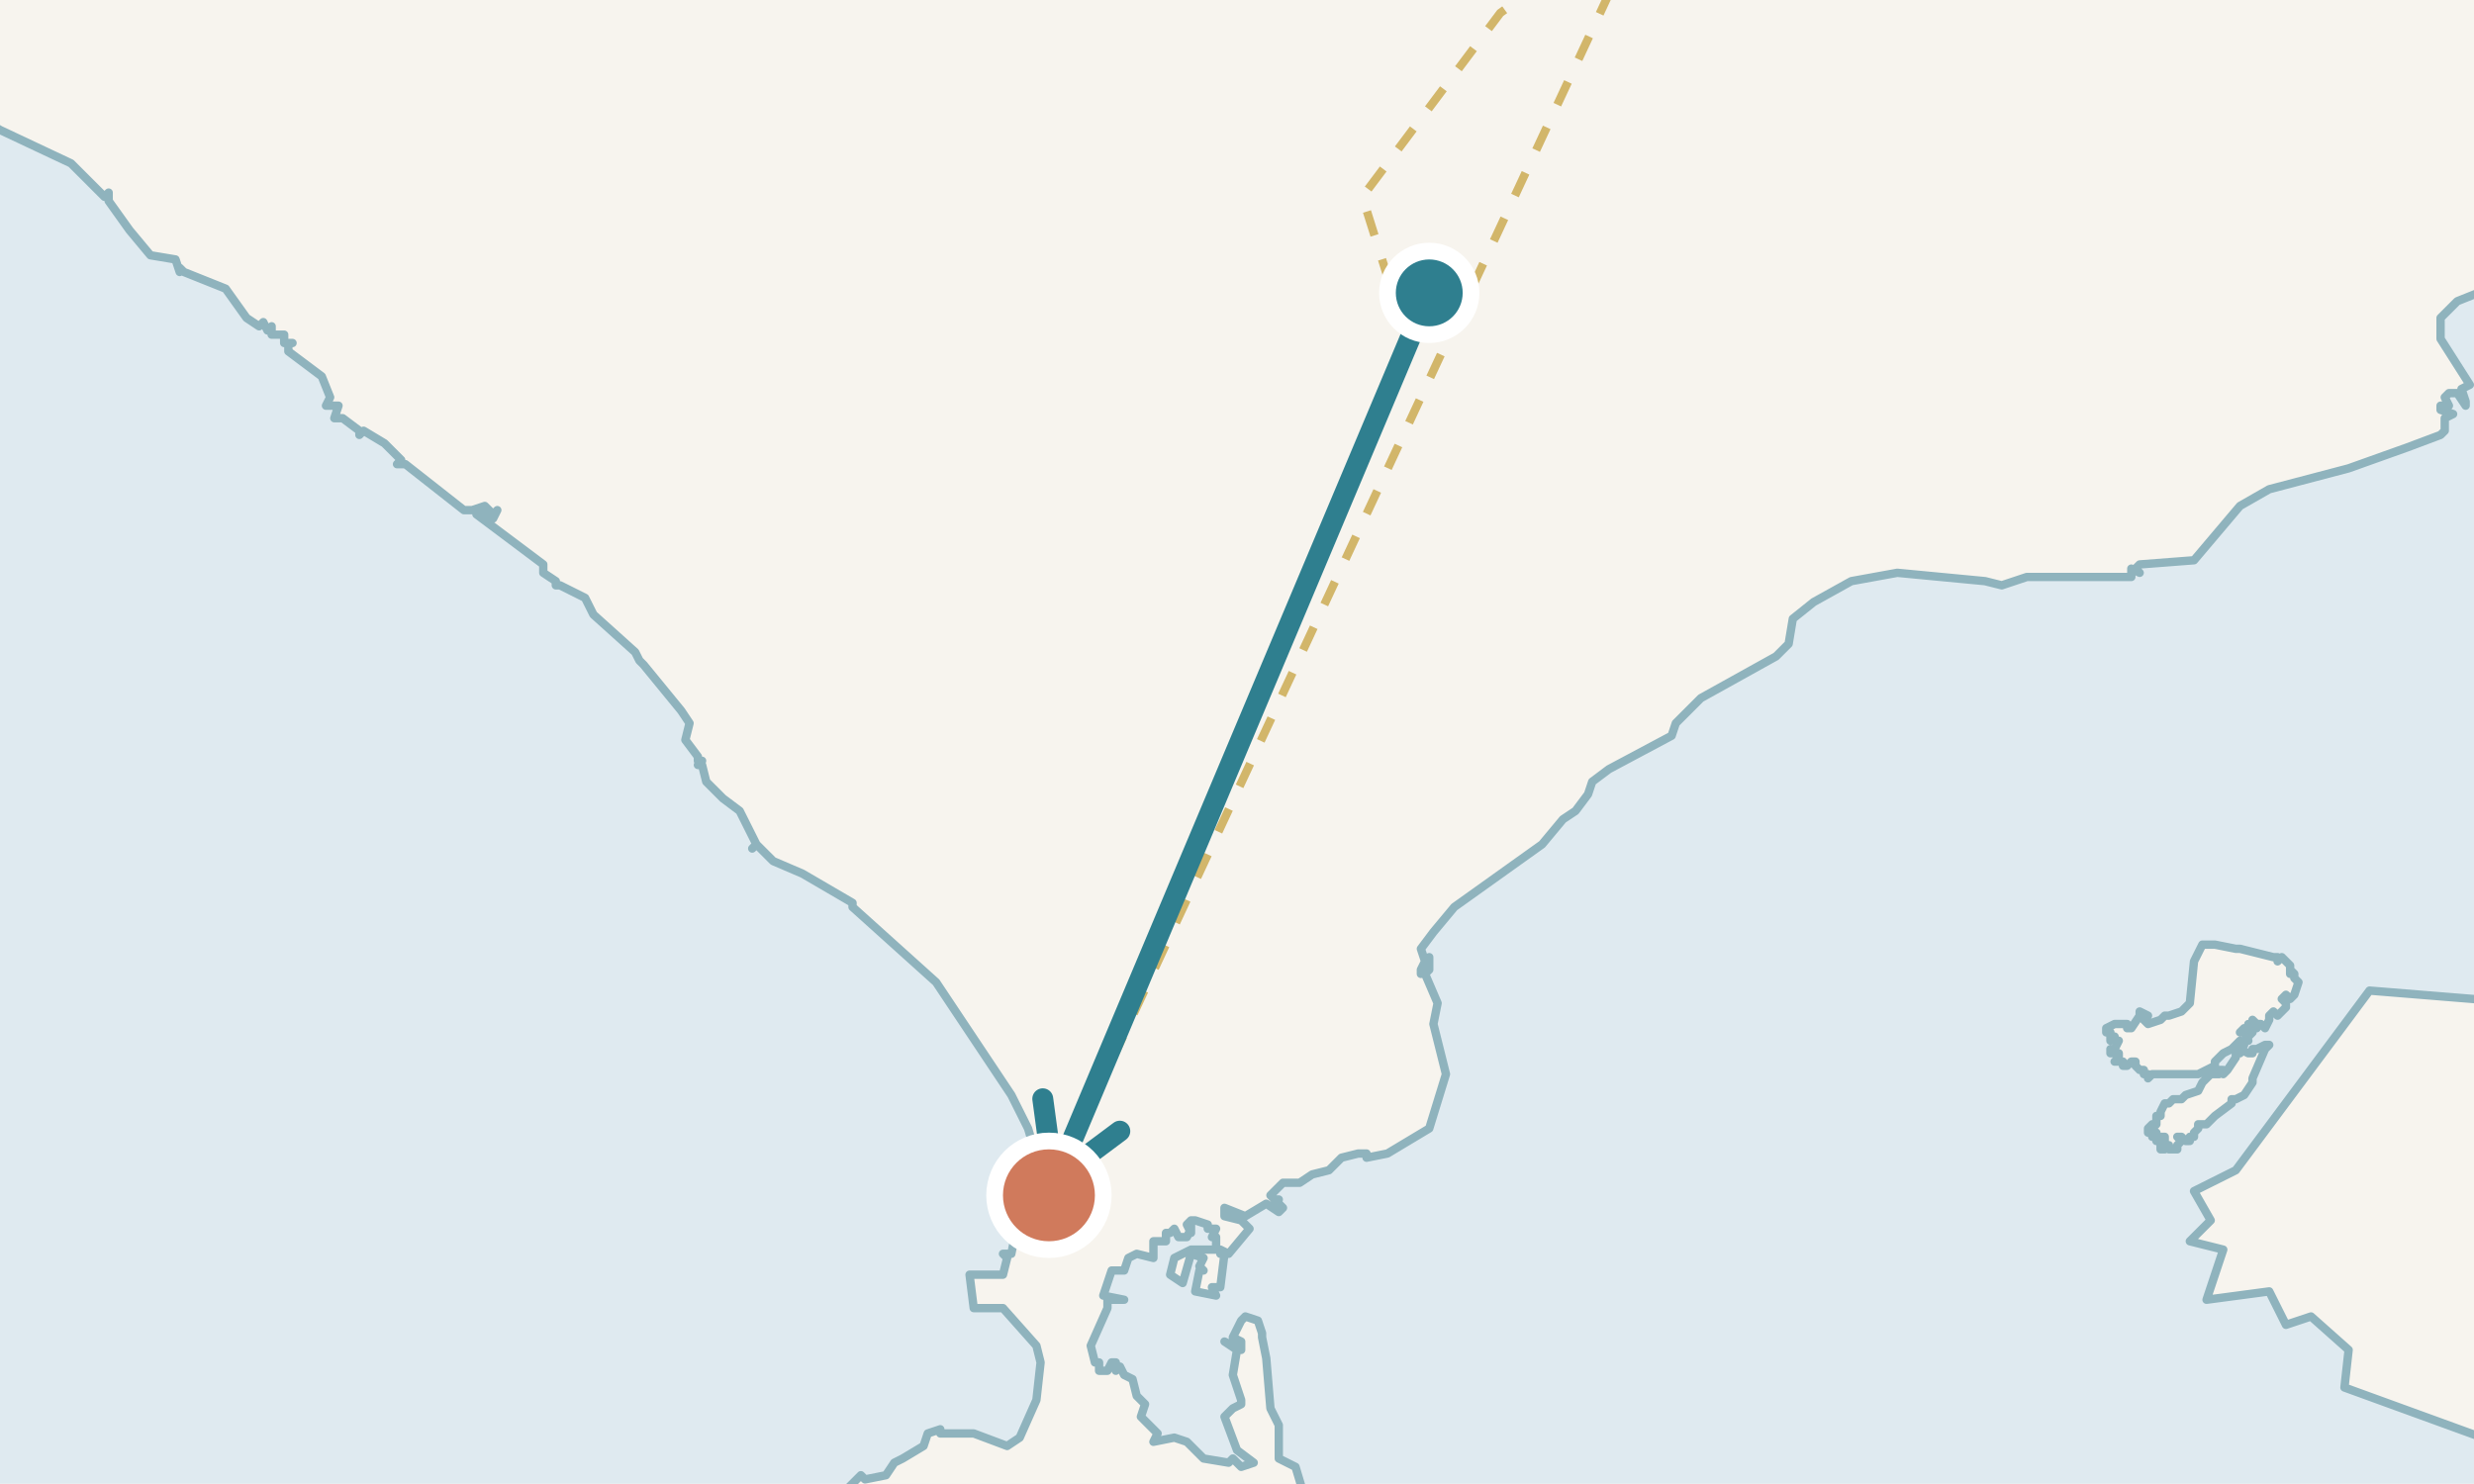
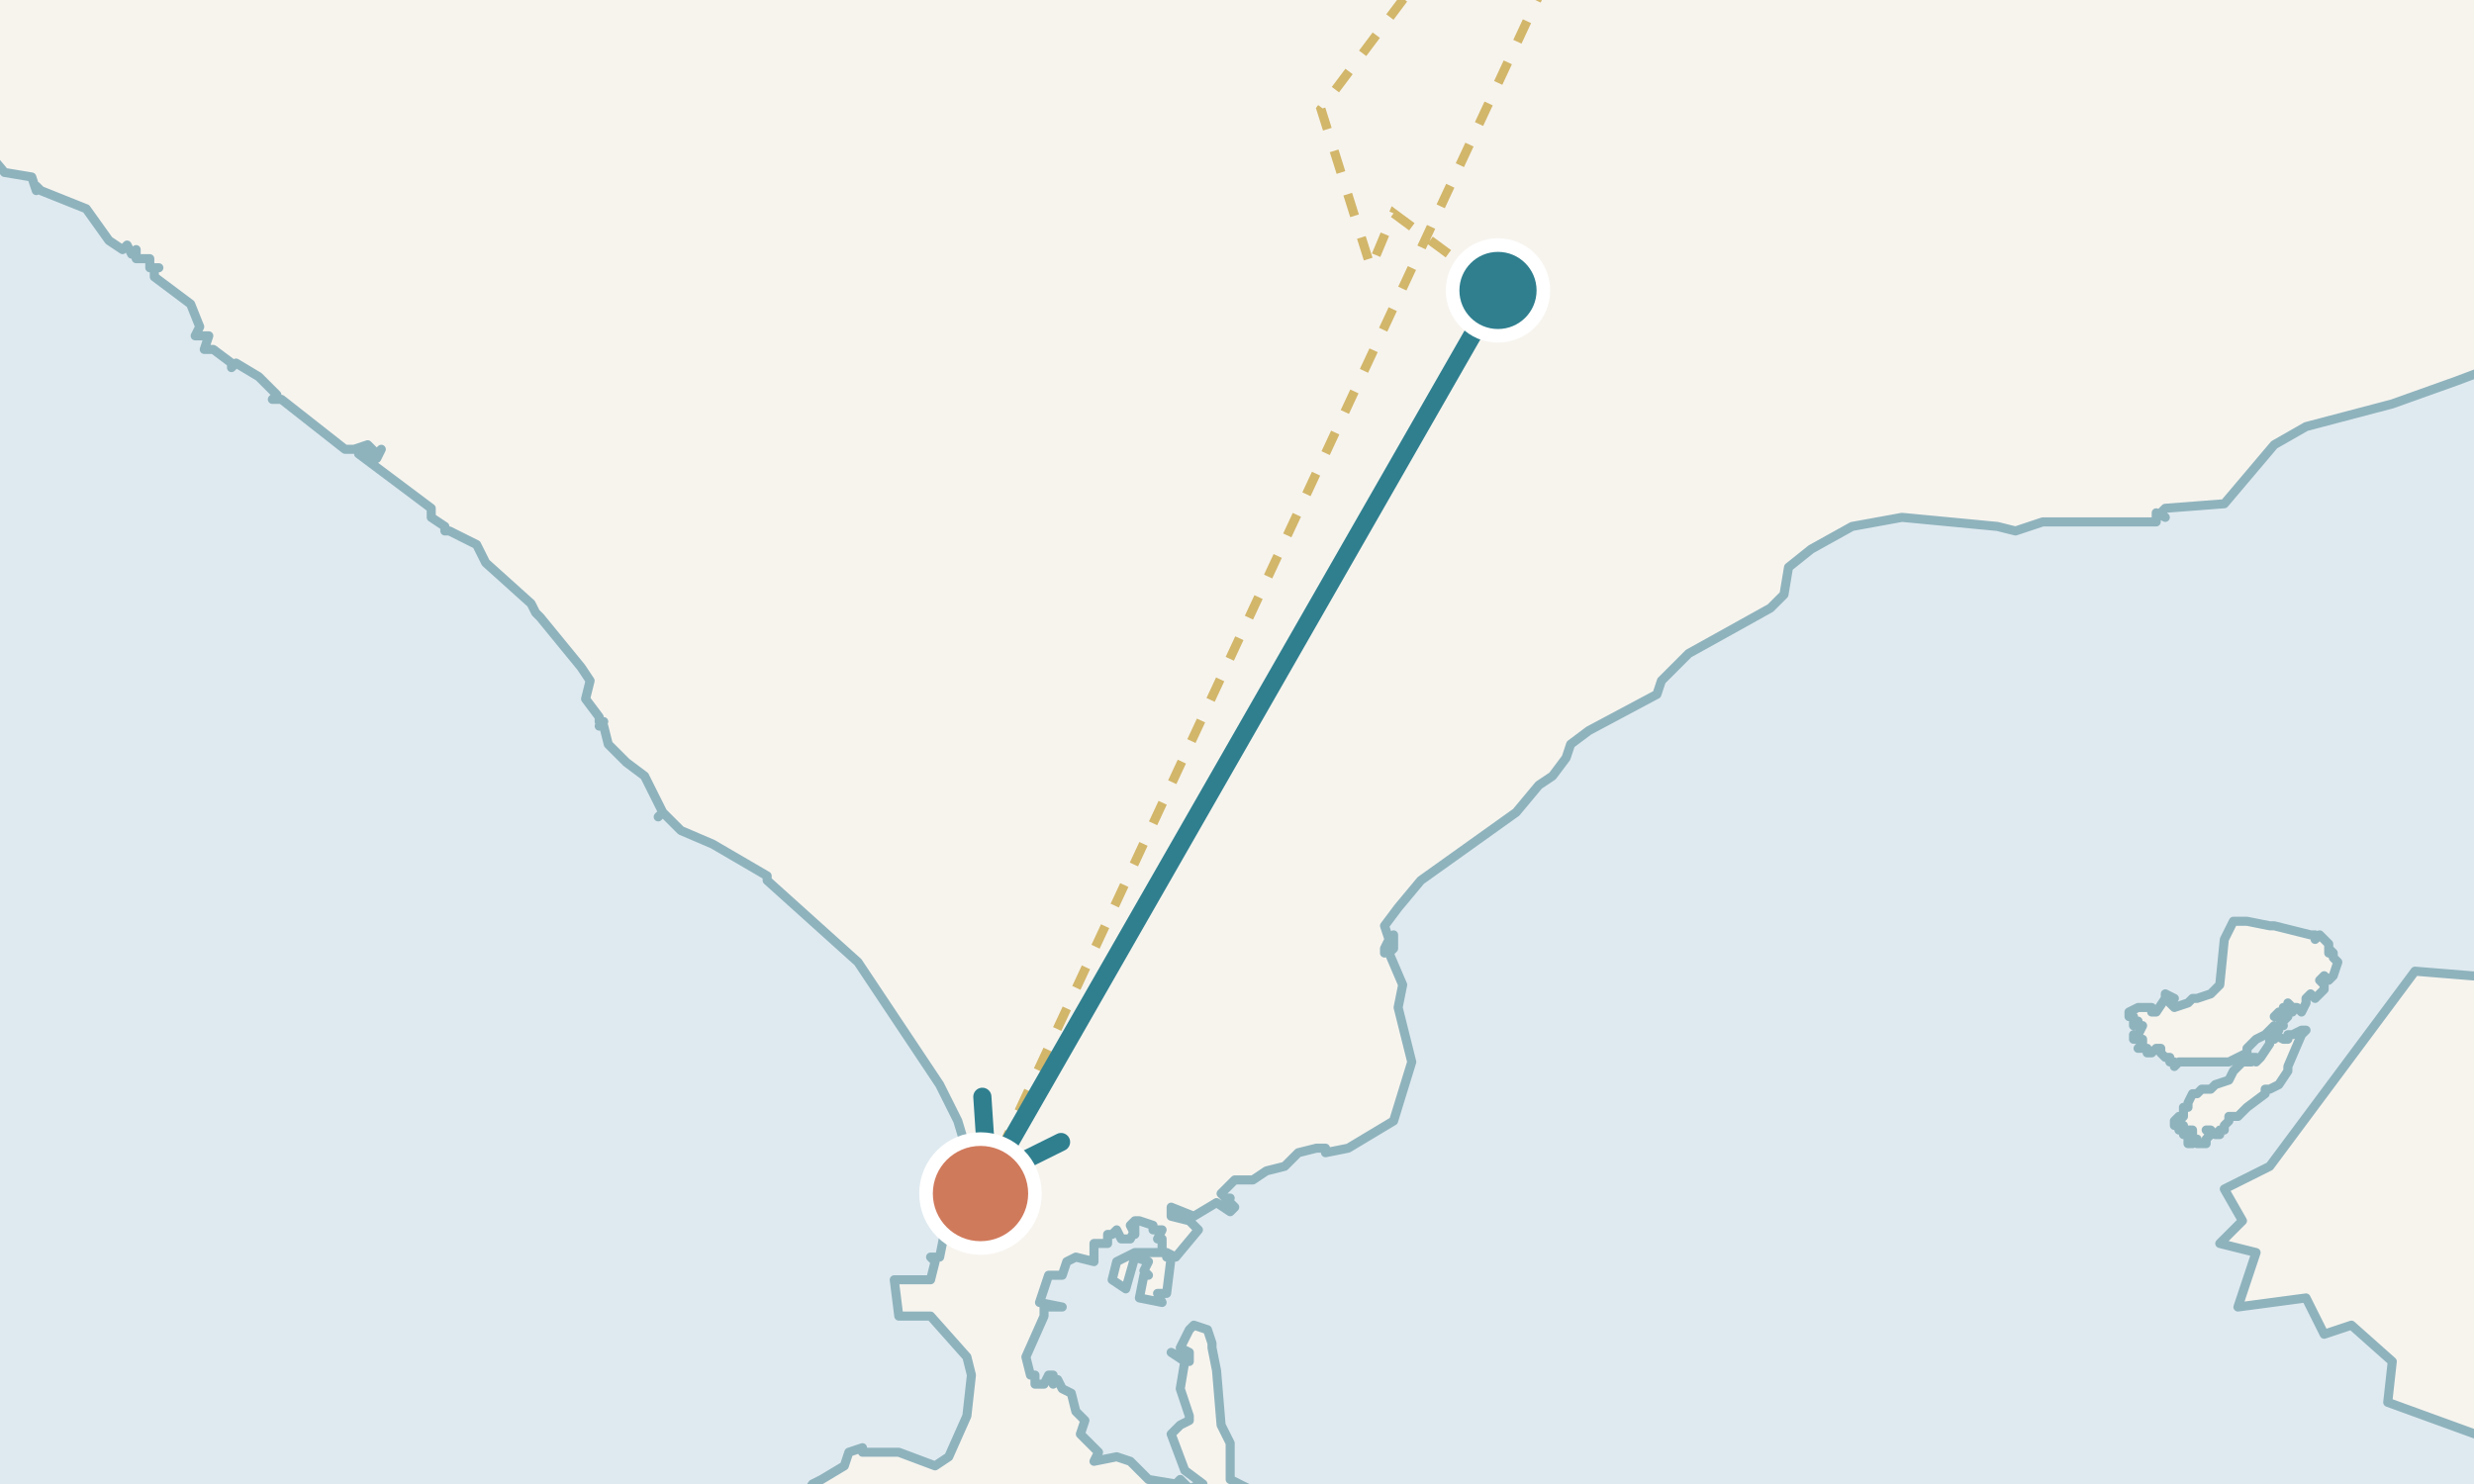
- <svg xmlns="http://www.w3.org/2000/svg" viewBox="113.625 8.437 0.592 0.355" width="400" height="240" role="img" aria-label="ウブド王宮からTRUNTUM KUTAへ">
-   <rect x="113.625" y="8.437" width="0.592" height="0.355" fill="#dfeaf0" />
+ <svg xmlns="http://www.w3.org/2000/svg" viewBox="113.66 8.46 0.545 0.327" width="400" height="240" role="img" aria-label="ゴアガジャ遺跡からTRUNTUM KUTAへ">
+   <rect x="113.66" y="8.46" width="0.545" height="0.327" fill="#dfeaf0" />
  <path d="M113.145,8.172 L113.147,8.176 L113.147,8.179 L113.152,8.186 L113.156,8.204 L113.161,8.219 L113.167,8.227 L113.168,8.23 L113.173,8.235 L113.182,8.246 L113.186,8.256 L113.192,8.263 L113.196,8.275 L113.201,8.28 L113.201,8.28 L113.202,8.282 L113.207,8.286 L113.219,8.299 L113.227,8.304 L113.23,8.307 L113.233,8.313 L113.23,8.324 L113.231,8.328 L113.235,8.333 L113.238,8.333 L113.236,8.334 L113.233,8.332 L113.234,8.333 L113.242,8.339 L113.25,8.342 L113.258,8.348 L113.259,8.355 L113.264,8.358 L113.268,8.363 L113.269,8.366 L113.271,8.368 L113.277,8.372 L113.285,8.381 L113.282,8.385 L113.28,8.386 L113.285,8.382 L113.287,8.385 L113.286,8.386 L113.287,8.388 L113.284,8.389 L113.282,8.387 L113.279,8.388 L113.281,8.388 L113.288,8.392 L113.292,8.395 L113.294,8.398 L113.299,8.401 L113.308,8.403 L113.317,8.4 L113.319,8.4 L113.326,8.398 L113.328,8.399 L113.319,8.402 L113.316,8.402 L113.317,8.403 L113.333,8.407 L113.345,8.407 L113.39,8.399 L113.425,8.396 L113.443,8.397 L113.462,8.4 L113.509,8.413 L113.513,8.416 L113.515,8.421 L113.518,8.423 L113.525,8.425 L113.527,8.428 L113.527,8.431 L113.534,8.435 L113.544,8.436 L113.561,8.44 L113.559,8.438 L113.56,8.438 L113.564,8.44 L113.563,8.441 L113.585,8.45 L113.591,8.451 L113.593,8.45 L113.598,8.454 L113.612,8.46 L113.625,8.468 L113.642,8.476 L113.65,8.484 L113.651,8.483 L113.651,8.485 L113.656,8.492 L113.661,8.498 L113.667,8.499 L113.668,8.502 L113.668,8.501 L113.669,8.502 L113.679,8.506 L113.684,8.513 L113.687,8.515 L113.688,8.514 L113.689,8.516 L113.69,8.515 L113.69,8.517 L113.693,8.517 L113.693,8.519 L113.695,8.519 L113.694,8.519 L113.694,8.521 L113.702,8.527 L113.704,8.532 L113.703,8.534 L113.706,8.534 L113.705,8.537 L113.707,8.537 L113.711,8.54 L113.711,8.541 L113.712,8.54 L113.717,8.543 L113.721,8.547 L113.72,8.548 L113.722,8.548 L113.736,8.559 L113.738,8.559 L113.741,8.558 L113.743,8.56 L113.744,8.559 L113.743,8.561 L113.74,8.559 L113.739,8.56 L113.755,8.572 L113.755,8.574 L113.758,8.576 L113.758,8.577 L113.759,8.577 L113.765,8.58 L113.767,8.584 L113.777,8.593 L113.778,8.595 L113.779,8.596 L113.788,8.607 L113.79,8.61 L113.789,8.614 L113.792,8.618 L113.792,8.619 L113.793,8.619 L113.792,8.62 L113.793,8.62 L113.794,8.624 L113.798,8.628 L113.802,8.631 L113.806,8.639 L113.805,8.64 L113.806,8.639 L113.81,8.643 L113.817,8.646 L113.829,8.653 L113.829,8.654 L113.849,8.672 L113.867,8.699 L113.871,8.707 L113.874,8.717 L113.874,8.725 L113.868,8.732 L113.867,8.737 L113.865,8.737 L113.866,8.738 L113.865,8.742 L113.857,8.742 L113.858,8.75 L113.865,8.75 L113.873,8.759 L113.874,8.763 L113.873,8.772 L113.869,8.781 L113.866,8.783 L113.858,8.78 L113.85,8.78 L113.85,8.779 L113.847,8.78 L113.846,8.783 L113.841,8.786 L113.839,8.787 L113.837,8.79 L113.832,8.791 L113.831,8.79 L113.827,8.794 L113.824,8.794 L113.823,8.802 L113.82,8.805 L113.809,8.811 L113.806,8.81 L113.802,8.814 L113.795,8.814 L113.791,8.821 L113.791,8.824 L113.79,8.825 L113.791,8.828 L113.79,8.829 L113.793,8.833 L113.793,8.835 L113.795,8.838 L113.817,8.846 L113.827,8.846 L113.828,8.848 L113.829,8.847 L113.829,8.848 L113.833,8.846 L113.851,8.848 L113.855,8.847 L113.866,8.849 L113.867,8.85 L113.868,8.848 L113.871,8.85 L113.871,8.849 L113.892,8.846 L113.895,8.843 L113.903,8.842 L113.907,8.84 L113.909,8.838 L113.923,8.833 L113.925,8.826 L113.93,8.819 L113.929,8.819 L113.929,8.818 L113.929,8.819 L113.93,8.819 L113.929,8.818 L113.936,8.811 L113.937,8.807 L113.94,8.803 L113.942,8.803 L113.943,8.804 L113.944,8.804 L113.944,8.801 L113.941,8.802 L113.94,8.799 L113.942,8.797 L113.94,8.797 L113.94,8.799 L113.938,8.798 L113.935,8.788 L113.931,8.786 L113.931,8.778 L113.929,8.774 L113.928,8.762 L113.927,8.757 L113.927,8.756 L113.926,8.753 L113.923,8.752 L113.922,8.753 L113.92,8.757 L113.922,8.758 L113.922,8.76 L113.918,8.758 L113.921,8.76 L113.92,8.766 L113.922,8.772 L113.922,8.773 L113.92,8.774 L113.918,8.776 L113.921,8.784 L113.925,8.787 L113.922,8.788 L113.92,8.786 L113.919,8.787 L113.913,8.786 L113.909,8.782 L113.906,8.781 L113.901,8.782 L113.902,8.78 L113.898,8.776 L113.899,8.773 L113.897,8.771 L113.896,8.767 L113.894,8.766 L113.893,8.764 L113.892,8.765 L113.892,8.763 L113.891,8.763 L113.89,8.765 L113.888,8.765 L113.888,8.763 L113.887,8.763 L113.886,8.759 L113.89,8.75 L113.89,8.748 L113.894,8.748 L113.889,8.747 L113.891,8.741 L113.894,8.741 L113.895,8.738 L113.897,8.737 L113.901,8.738 L113.901,8.734 L113.904,8.734 L113.904,8.732 L113.905,8.732 L113.906,8.731 L113.907,8.733 L113.909,8.733 L113.91,8.731 L113.91,8.732 L113.909,8.73 L113.91,8.729 L113.91,8.731 L113.91,8.729 L113.911,8.729 L113.914,8.73 L113.914,8.731 L113.916,8.731 L113.915,8.733 L113.916,8.733 L113.916,8.736 L113.91,8.736 L113.906,8.738 L113.905,8.742 L113.908,8.744 L113.91,8.737 L113.913,8.738 L113.912,8.74 L113.913,8.741 L113.912,8.741 L113.911,8.746 L113.916,8.747 L113.915,8.745 L113.917,8.745 L113.918,8.737 L113.917,8.737 L113.917,8.736 L113.919,8.737 L113.924,8.731 L113.922,8.729 L113.918,8.728 L113.918,8.726 L113.923,8.728 L113.928,8.725 L113.931,8.727 L113.932,8.726 L113.93,8.724 L113.931,8.724 L113.93,8.724 L113.929,8.723 L113.931,8.721 L113.932,8.72 L113.936,8.72 L113.939,8.718 L113.943,8.717 L113.946,8.714 L113.95,8.713 L113.952,8.713 L113.952,8.714 L113.957,8.713 L113.967,8.707 L113.971,8.694 L113.968,8.682 L113.969,8.677 L113.966,8.67 L113.967,8.669 L113.967,8.666 L113.967,8.669 L113.965,8.67 L113.965,8.669 L113.966,8.667 L113.965,8.664 L113.968,8.66 L113.973,8.654 L113.994,8.639 L113.999,8.633 L114.002,8.631 L114.005,8.627 L114.006,8.624 L114.01,8.621 L114.025,8.613 L114.026,8.61 L114.032,8.604 L114.05,8.594 L114.053,8.591 L114.054,8.585 L114.059,8.581 L114.068,8.576 L114.079,8.574 L114.1,8.576 L114.104,8.577 L114.11,8.575 L114.135,8.575 L114.135,8.573 L114.137,8.574 L114.136,8.573 L114.137,8.572 L114.15,8.571 L114.161,8.558 L114.168,8.554 L114.187,8.549 L114.201,8.544 L114.209,8.541 L114.21,8.54 L114.21,8.537 L114.212,8.536 L114.209,8.535 L114.209,8.534 L114.211,8.534 L114.21,8.532 L114.211,8.531 L114.213,8.531 L114.215,8.534 L114.215,8.533 L114.214,8.53 L114.216,8.529 L114.209,8.518 L114.209,8.513 L114.213,8.509 L114.218,8.507 L114.221,8.505 L114.233,8.501 L114.239,8.501 L114.244,8.504 L114.248,8.506 L114.253,8.505 L114.259,8.506 L114.264,8.508 L114.265,8.51 L114.265,8.509 L114.268,8.51 L114.281,8.515 L114.281,8.517 L114.293,8.51 L114.304,8.505 L114.306,8.503 L114.309,8.504 L114.311,8.506 L114.312,8.506 L114.31,8.502 L114.312,8.498 L114.314,8.498 L114.313,8.495 L114.317,8.487 L114.317,8.485 L114.32,8.482 L114.322,8.478 L114.325,8.476 L114.327,8.474 L114.331,8.472 L114.334,8.462 L114.344,8.457 L114.353,8.454 L114.363,8.447 L114.371,8.445 L114.372,8.443 L114.375,8.442 L114.379,8.439 L114.382,8.435 L114.388,8.432 L114.389,8.429 L114.391,8.428 L114.394,8.424 L114.395,8.42 L114.399,8.418 L114.398,8.416 L114.399,8.413 L114.401,8.411 L114.404,8.41 L114.41,8.4 L114.408,8.396 L114.409,8.394 L114.41,8.393 L114.409,8.393 L114.41,8.39 L114.409,8.383 L114.409,8.378 L114.408,8.375 L114.405,8.374 L114.404,8.371 L114.401,8.369 L114.397,8.359 L114.388,8.354 L114.385,8.351 L114.382,8.35 L114.381,8.347 L114.368,8.342 L114.364,8.337 L114.36,8.339 L114.356,8.335 L114.342,8.334 L114.334,8.326 L114.329,8.324 L114.328,8.322 L114.327,8.319 L114.326,8.318 L114.32,8.307 L114.318,8.3 L114.308,8.292 L114.304,8.285 L114.305,8.284 L114.303,8.284 L114.299,8.279 L114.295,8.278 L114.289,8.267 L114.281,8.255 L114.28,8.256 L114.28,8.254 L114.265,8.24 L114.261,8.233 L114.24,8.222 L114.235,8.218 L114.227,8.215 L114.219,8.21 L114.21,8.205 L114.203,8.194 L114.199,8.192 L114.192,8.19 L114.186,8.183 L114.173,8.18 L114.163,8.171 L114.161,8.171 L114.159,8.165 L114.155,8.162 L114.13,8.153 L114.123,8.152 L114.118,8.152 L114.108,8.144 L114.092,8.136 L114.082,8.135 L114.077,8.131 L114.074,8.131 L114.069,8.129 L114.061,8.128 L114.048,8.119 L114.046,8.115 L114.043,8.112 L114.038,8.111 L114.026,8.113 L114.023,8.11 L114.016,8.109 L114.012,8.106 L113.998,8.105 L113.987,8.099 L113.98,8.097 L113.968,8.088 L113.948,8.083 L113.939,8.083 L113.934,8.081 L113.911,8.074 L113.89,8.062 L113.862,8.065 L113.848,8.072 L113.837,8.078 L113.826,8.082 L113.822,8.082 L113.82,8.084 L113.8,8.101 L113.791,8.105 L113.783,8.11 L113.781,8.115 L113.771,8.122 L113.766,8.129 L113.757,8.139 L113.756,8.142 L113.753,8.145 L113.747,8.147 L113.743,8.151 L113.734,8.155 L113.732,8.16 L113.728,8.164 L113.724,8.165 L113.717,8.166 L113.711,8.174 L113.706,8.176 L113.701,8.177 L113.69,8.181 L113.649,8.183 L113.642,8.183 L113.637,8.181 L113.633,8.182 L113.621,8.184 L113.615,8.183 L113.611,8.188 L113.606,8.189 L113.6,8.188 L113.584,8.195 L113.576,8.196 L113.569,8.196 L113.56,8.195 L113.555,8.194 L113.55,8.191 L113.548,8.191 L113.548,8.193 L113.545,8.194 L113.542,8.193 L113.541,8.19 L113.541,8.189 L113.542,8.189 L113.542,8.189 L113.541,8.189 L113.542,8.188 L113.542,8.188 L113.544,8.188 L113.541,8.187 L113.537,8.192 L113.533,8.192 L113.528,8.19 L113.526,8.185 L113.519,8.186 L113.512,8.182 L113.498,8.178 L113.489,8.174 L113.482,8.173 L113.477,8.173 L113.464,8.169 L113.459,8.169 L113.451,8.165 L113.445,8.161 L113.437,8.158 L113.432,8.158 L113.426,8.156 L113.425,8.154 L113.426,8.15 L113.422,8.156 L113.411,8.15 L113.408,8.147 L113.403,8.144 L113.392,8.144 L113.389,8.147 L113.384,8.148 L113.377,8.146 L113.373,8.142 L113.371,8.144 L113.368,8.144 L113.365,8.143 L113.356,8.131 L113.355,8.132 L113.356,8.134 L113.355,8.136 L113.35,8.138 L113.346,8.135 L113.345,8.131 L113.341,8.128 L113.331,8.127 L113.329,8.123 L113.328,8.124 L113.326,8.127 L113.323,8.128 L113.324,8.131 L113.326,8.131 L113.316,8.134 L113.317,8.137 L113.315,8.138 L113.313,8.138 L113.312,8.139 L113.311,8.138 L113.312,8.137 L113.311,8.136 L113.308,8.139 L113.306,8.14 L113.302,8.135 L113.299,8.13 L113.303,8.13 L113.305,8.129 L113.306,8.124 L113.303,8.121 L113.297,8.121 L113.296,8.12 L113.282,8.126 L113.274,8.132 L113.273,8.136 L113.279,8.137 L113.282,8.139 L113.28,8.14 L113.28,8.141 L113.278,8.14 L113.277,8.142 L113.274,8.143 L113.273,8.14 L113.271,8.139 L113.27,8.138 L113.271,8.133 L113.267,8.131 L113.262,8.134 L113.257,8.139 L113.253,8.14 L113.25,8.145 L113.243,8.152 L113.236,8.155 L113.231,8.152 L113.23,8.149 L113.229,8.149 L113.231,8.148 L113.232,8.146 L113.229,8.145 L113.231,8.143 L113.231,8.142 L113.236,8.138 L113.235,8.134 L113.223,8.116 L113.218,8.112 L113.214,8.105 L113.211,8.101 L113.209,8.1 L113.207,8.096 L113.2,8.094 L113.196,8.096 L113.194,8.096 L113.165,8.093 L113.155,8.094 L113.149,8.097 L113.147,8.102 L113.147,8.117 L113.146,8.119 L113.155,8.131 L113.158,8.139 L113.159,8.146 L113.158,8.149 L113.158,8.157 L113.165,8.161 L113.172,8.16 L113.173,8.162 L113.172,8.162 L113.173,8.163 L113.176,8.163 L113.178,8.163 L113.179,8.166 L113.18,8.165 L113.183,8.166 L113.181,8.166 L113.181,8.169 L113.179,8.167 L113.179,8.168 L113.173,8.172 L113.171,8.172 L113.173,8.169 L113.172,8.167 L113.162,8.183 L113.159,8.186 L113.154,8.187 L113.153,8.186 L113.155,8.185 L113.155,8.183 L113.156,8.182 L113.154,8.181 L113.154,8.182 L113.154,8.182 L113.15,8.175 L113.151,8.174 L113.151,8.176 L113.152,8.177 L113.152,8.174 L113.157,8.177 L113.158,8.176 L113.159,8.171 L113.157,8.17 L113.157,8.172 L113.156,8.172 L113.157,8.17 L113.156,8.169 L113.156,8.169 L113.157,8.169 L113.154,8.171 L113.152,8.169 L113.155,8.168 L113.155,8.166 L113.152,8.164 L113.152,8.161 L113.15,8.161 L113.147,8.165 L113.147,8.169 L113.145,8.172ZM114.149,8.734 L114.157,8.736 L114.153,8.748 L114.168,8.746 L114.172,8.754 L114.178,8.752 L114.187,8.76 L114.186,8.769 L114.219,8.781 L114.23,8.8 L114.249,8.8 L114.287,8.819 L114.3,8.807 L114.307,8.808 L114.307,8.79 L114.328,8.773 L114.321,8.748 L114.297,8.725 L114.279,8.686 L114.262,8.672 L114.229,8.677 L114.192,8.674 L114.16,8.717 L114.15,8.722 L114.154,8.729 L114.149,8.734ZM114.129,8.684 L114.13,8.684 L114.13,8.685 L114.13,8.686 L114.131,8.685 L114.131,8.686 L114.132,8.686 L114.131,8.688 L114.13,8.688 L114.13,8.689 L114.131,8.689 L114.132,8.689 L114.132,8.689 L114.132,8.69 L114.131,8.691 L114.131,8.691 L114.131,8.691 L114.131,8.691 L114.131,8.691 L114.132,8.691 L114.133,8.691 L114.133,8.692 L114.133,8.692 L114.134,8.692 L114.135,8.691 L114.136,8.691 L114.136,8.691 L114.136,8.692 L114.137,8.693 L114.138,8.693 L114.138,8.694 L114.139,8.694 L114.139,8.695 L114.14,8.694 L114.14,8.694 L114.14,8.694 L114.142,8.694 L114.143,8.694 L114.145,8.694 L114.15,8.694 L114.151,8.694 L114.155,8.692 L114.155,8.692 L114.155,8.691 L114.155,8.691 L114.156,8.69 L114.157,8.689 L114.157,8.689 L114.159,8.688 L114.16,8.687 L114.161,8.686 L114.161,8.686 L114.161,8.687 L114.162,8.687 L114.162,8.686 L114.163,8.686 L114.163,8.686 L114.162,8.684 L114.161,8.684 L114.161,8.684 L114.162,8.683 L114.162,8.684 L114.163,8.685 L114.164,8.684 L114.164,8.683 L114.163,8.683 L114.163,8.682 L114.164,8.683 L114.165,8.683 L114.165,8.683 L114.164,8.682 L114.164,8.681 L114.165,8.682 L114.166,8.682 L114.167,8.683 L114.168,8.681 L114.168,8.681 L114.168,8.681 L114.168,8.68 L114.168,8.68 L114.169,8.679 L114.17,8.68 L114.171,8.679 L114.172,8.678 L114.172,8.677 L114.172,8.676 L114.172,8.677 L114.171,8.676 L114.172,8.675 L114.173,8.676 L114.174,8.675 L114.175,8.672 L114.174,8.671 L114.174,8.67 L114.174,8.67 L114.173,8.669 L114.173,8.67 L114.173,8.669 L114.173,8.668 L114.172,8.667 L114.171,8.666 L114.17,8.667 L114.17,8.666 L114.169,8.666 L114.161,8.664 L114.161,8.664 L114.16,8.664 L114.155,8.663 L114.153,8.663 L114.152,8.663 L114.15,8.667 L114.149,8.677 L114.147,8.679 L114.144,8.68 L114.144,8.68 L114.143,8.68 L114.142,8.681 L114.139,8.682 L114.138,8.681 L114.138,8.681 L114.139,8.68 L114.137,8.679 L114.137,8.68 L114.137,8.68 L114.137,8.68 L114.137,8.68 L114.135,8.683 L114.134,8.683 L114.134,8.682 L114.134,8.682 L114.132,8.682 L114.131,8.682 L114.129,8.683 L114.129,8.684ZM114.139,8.707 L114.139,8.708 L114.14,8.708 L114.14,8.709 L114.141,8.709 L114.141,8.708 L114.141,8.708 L114.141,8.709 L114.141,8.709 L114.141,8.71 L114.141,8.71 L114.141,8.71 L114.142,8.709 L114.142,8.709 L114.143,8.709 L114.143,8.711 L114.142,8.711 L114.142,8.712 L114.143,8.712 L114.143,8.711 L114.143,8.711 L114.144,8.711 L114.144,8.712 L114.145,8.712 L114.145,8.712 L114.145,8.712 L114.146,8.712 L114.146,8.711 L114.147,8.71 L114.146,8.709 L114.147,8.709 L114.148,8.71 L114.148,8.71 L114.149,8.71 L114.149,8.709 L114.15,8.709 L114.15,8.708 L114.151,8.707 L114.151,8.706 L114.151,8.706 L114.151,8.706 L114.153,8.706 L114.154,8.705 L114.155,8.704 L114.155,8.704 L114.159,8.701 L114.159,8.7 L114.16,8.7 L114.162,8.699 L114.164,8.696 L114.164,8.695 L114.167,8.688 L114.168,8.687 L114.167,8.687 L114.165,8.688 L114.164,8.688 L114.164,8.689 L114.163,8.689 L114.163,8.689 L114.161,8.688 L114.161,8.688 L114.16,8.689 L114.161,8.689 L114.161,8.689 L114.16,8.689 L114.16,8.689 L114.16,8.69 L114.158,8.693 L114.157,8.694 L114.157,8.693 L114.157,8.693 L114.157,8.693 L114.157,8.693 L114.156,8.693 L114.156,8.693 L114.156,8.694 L114.155,8.694 L114.154,8.694 L114.154,8.694 L114.154,8.694 L114.152,8.696 L114.151,8.698 L114.148,8.699 L114.148,8.699 L114.147,8.7 L114.145,8.7 L114.144,8.701 L114.143,8.701 L114.142,8.703 L114.142,8.704 L114.141,8.704 L114.141,8.705 L114.141,8.706 L114.14,8.707 L114.14,8.706 L114.139,8.707 L114.139,8.707Z" fill="#f7f4ee" stroke="#8fb3bd" stroke-width="0.002" stroke-linejoin="round" />
-   <polyline points="113.876,8.723 114.02,8.414 113.984,8.44 113.951,8.484 113.962,8.519 113.967,8.507 113.876,8.723" fill="none" stroke="#c9a648" stroke-width="0.002" stroke-dasharray="0.006 0.006" opacity=".8" />
-   <line x1="113.967" y1="8.507" x2="113.876" y2="8.723" stroke="#2f7f8f" stroke-width="0.005" stroke-linecap="round" />
-   <g transform="translate(113.8756 8.72313) rotate(112.8)">
-     <path d="M-0.021,-0.01 L-0.004,0 L-0.021,0.01" fill="none" stroke="#2f7f8f" stroke-width="0.005" stroke-linecap="round" stroke-linejoin="round" />
+   <polyline points="113.876,8.723 114.02,8.414 113.984,8.44 113.951,8.484 113.962,8.519 113.967,8.507 113.99,8.524 113.876,8.723" fill="none" stroke="#c9a648" stroke-width="0.002" stroke-dasharray="0.005 0.005" opacity=".8" />
+   <line x1="113.99" y1="8.524" x2="113.876" y2="8.723" stroke="#2f7f8f" stroke-width="0.004" stroke-linecap="round" />
+   <g transform="translate(113.8756 8.72313) rotate(119.9)">
+     <path d="M-0.019,-0.01 L-0.004,0 L-0.019,0.01" fill="none" stroke="#2f7f8f" stroke-width="0.004" stroke-linecap="round" stroke-linejoin="round" />
  </g>
-   <circle cx="113.967" cy="8.507" r="0.01" fill="#2f7f8f" stroke="#fff" stroke-width="0.004" />
-   <circle cx="113.876" cy="8.723" r="0.013" fill="#d07a5c" stroke="#fff" stroke-width="0.004" />
+   <circle cx="113.99" cy="8.524" r="0.01" fill="#2f7f8f" stroke="#fff" stroke-width="0.003" />
+   <circle cx="113.876" cy="8.723" r="0.012" fill="#d07a5c" stroke="#fff" stroke-width="0.003" />
</svg>
